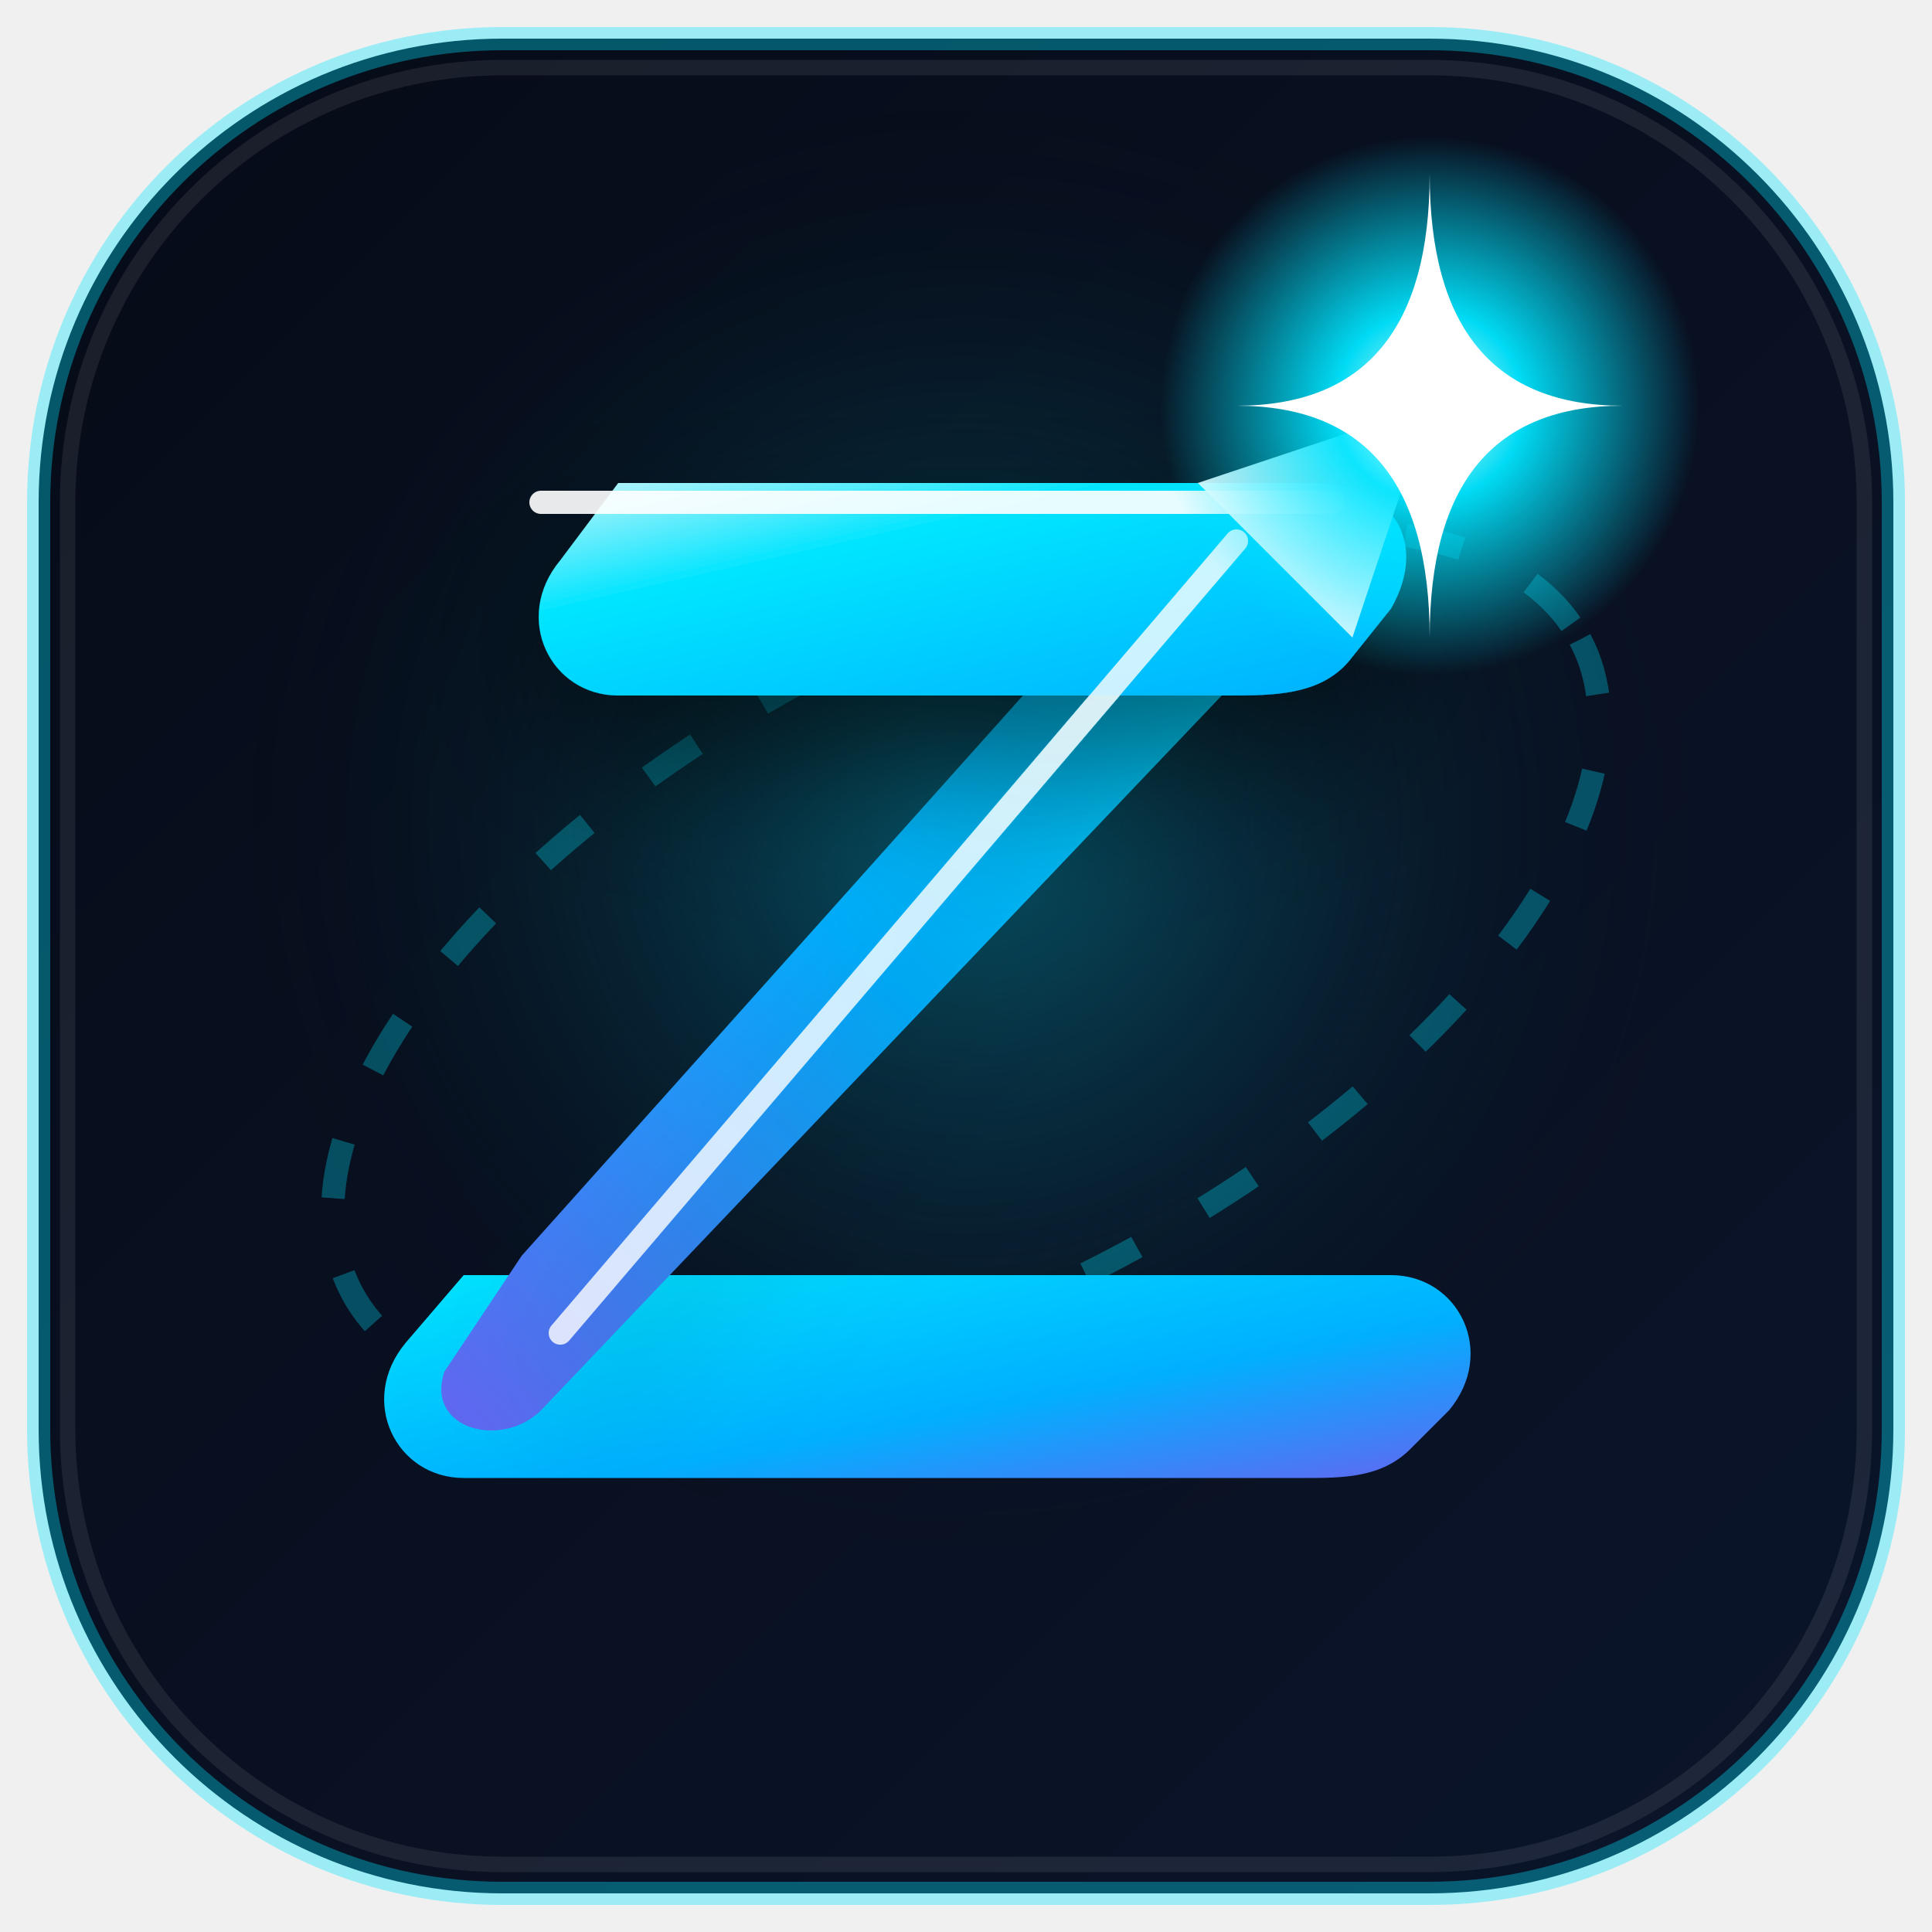
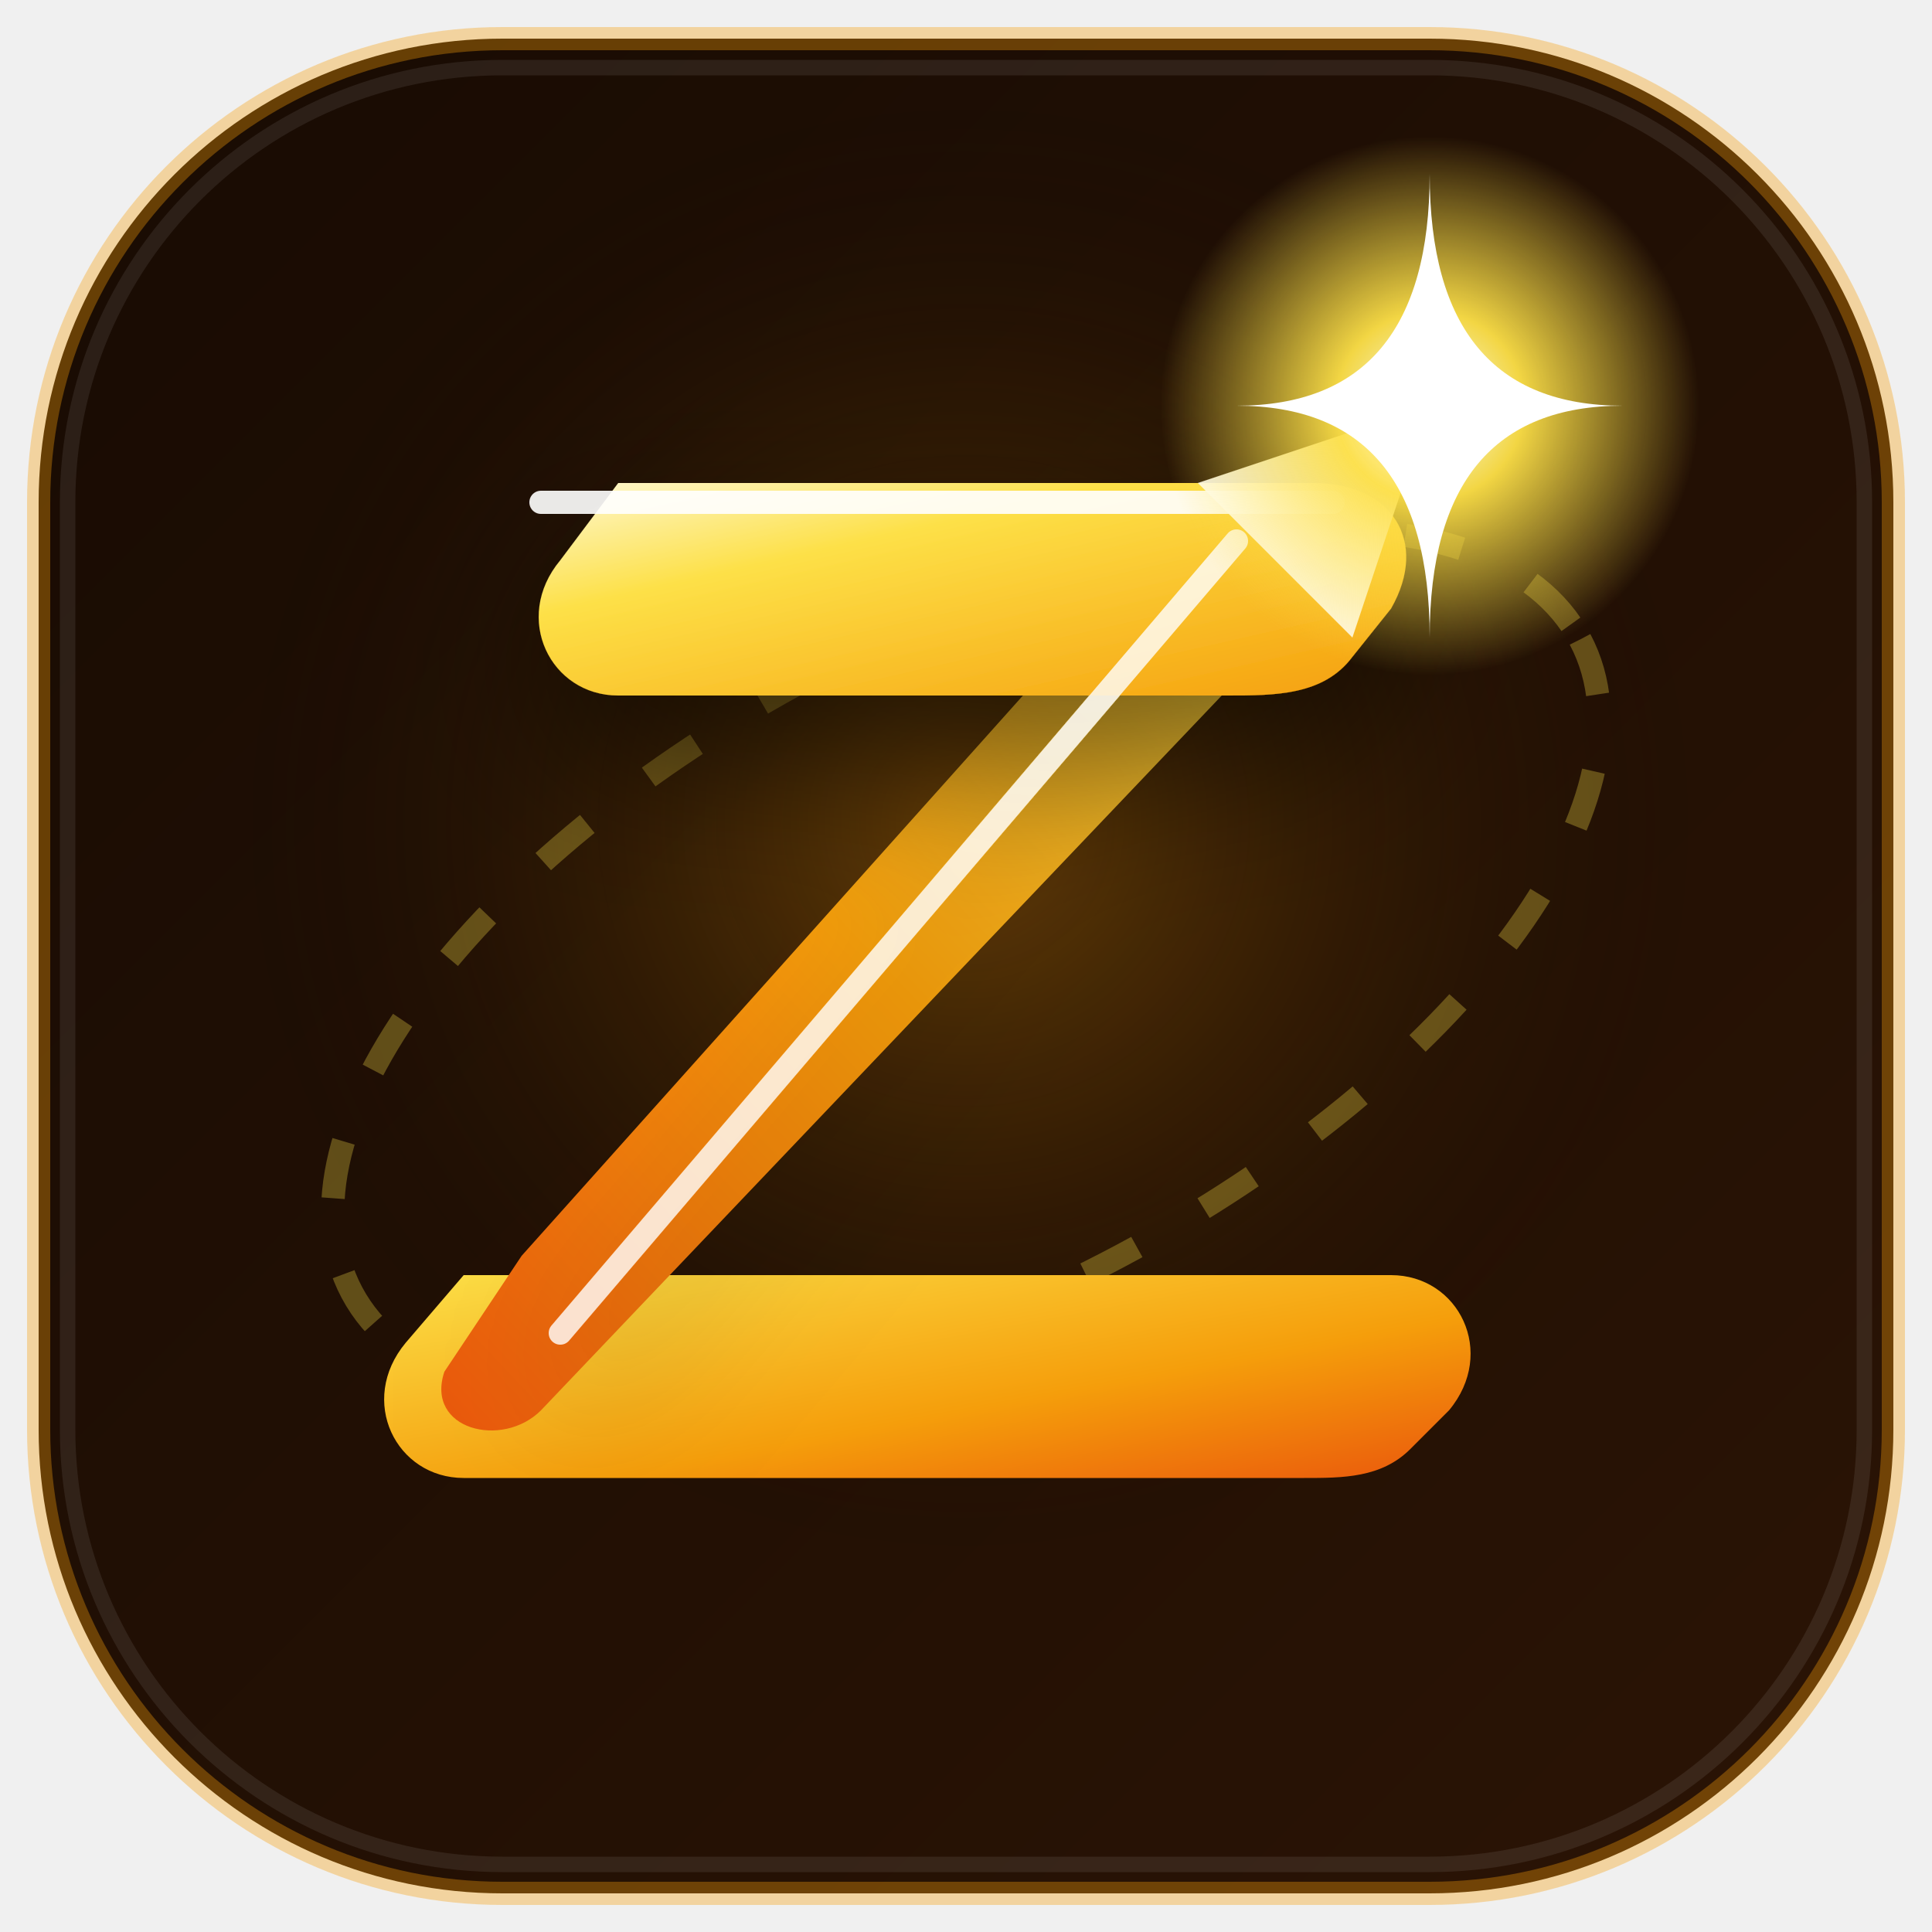
<svg xmlns="http://www.w3.org/2000/svg" width="512" height="512" viewBox="0 0 100 100" fill="none">
  <defs>
-     <linearGradient id="bg-escuro" x1="0%" y1="0%" x2="100%" y2="100%">
-       <stop offset="0%" stop-color="#060B17" />
-       <stop offset="100%" stop-color="#0B152B" />
+     <linearGradient id="bg-quente" x1="0%" y1="0%" x2="100%" y2="100%">
+       <stop offset="0%" stop-color="#180B03" />
+       <stop offset="100%" stop-color="#2B1405" />
    </linearGradient>
-     <radialGradient id="glow-escuro" cx="50%" cy="46%" r="46%">
-       <stop offset="0%" stop-color="rgba(0, 229, 255, 0.35)" />
+     <radialGradient id="glow-quente" cx="50%" cy="46%" r="46%">
+       <stop offset="0%" stop-color="rgba(245, 158, 11, 0.35)" />
      <stop offset="100%" stop-color="transparent" />
    </radialGradient>
-     <linearGradient id="facet-top-escuro" x1="0%" y1="0%" x2="100%" y2="100%">
-       <stop offset="0%" stop-color="#E0F7FA" />
-       <stop offset="35%" stop-color="#00E5FF" />
-       <stop offset="100%" stop-color="#00B0FF" />
+     <linearGradient id="facet-top-quente" x1="0%" y1="0%" x2="100%" y2="100%">
+       <stop offset="0%" stop-color="#FEFCE8" />
+       <stop offset="35%" stop-color="#FDE047" />
+       <stop offset="100%" stop-color="#F59E0B" />
    </linearGradient>
-     <linearGradient id="blade-escuro" x1="0%" y1="100%" x2="100%" y2="0%">
-       <stop offset="0%" stop-color="#6366F1" />
-       <stop offset="50%" stop-color="#00B0FF" />
-       <stop offset="100%" stop-color="#00E5FF" />
+     <linearGradient id="blade-quente" x1="0%" y1="100%" x2="100%" y2="0%">
+       <stop offset="0%" stop-color="#EA580C" />
+       <stop offset="50%" stop-color="#F59E0B" />
+       <stop offset="100%" stop-color="#FDE047" />
    </linearGradient>
-     <linearGradient id="facet-bot-escuro" x1="0%" y1="0%" x2="100%" y2="100%">
-       <stop offset="0%" stop-color="#00E5FF" />
-       <stop offset="60%" stop-color="#00B0FF" />
-       <stop offset="100%" stop-color="#6366F1" />
+     <linearGradient id="facet-bot-quente" x1="0%" y1="0%" x2="100%" y2="100%">
+       <stop offset="0%" stop-color="#FDE047" />
+       <stop offset="60%" stop-color="#F59E0B" />
+       <stop offset="100%" stop-color="#EA580C" />
    </linearGradient>
-     <radialGradient id="star-flare-escuro" cx="50%" cy="50%" r="50%">
+     <radialGradient id="star-flare-quente" cx="50%" cy="50%" r="50%">
      <stop offset="0%" stop-color="#FFFFFF" />
-       <stop offset="35%" stop-color="#00E5FF" stop-opacity="0.95" />
-       <stop offset="100%" stop-color="#00E5FF" stop-opacity="0" />
+       <stop offset="35%" stop-color="#FDE047" stop-opacity="0.95" />
+       <stop offset="100%" stop-color="#FDE047" stop-opacity="0" />
    </radialGradient>
-     <filter id="shadow-escuro" x="-20%" y="-20%" width="140%" height="140%">
+     <filter id="shadow-quente" x="-20%" y="-20%" width="140%" height="140%">
      <feDropShadow dx="0" dy="3.5" stdDeviation="4" flood-color="#000000" flood-opacity="0.55" />
    </filter>
  </defs>
-   <rect x="2" y="2" width="96" height="96" rx="24" fill="url(#bg-escuro)" />
-   <circle cx="50" cy="46" r="42" fill="url(#glow-escuro)" />
-   <rect x="2" y="2" width="96" height="96" rx="24" stroke="rgba(0, 229, 255, 0.35)" stroke-width="1.2" fill="none" />
+   <rect x="2" y="2" width="96" height="96" rx="24" fill="url(#bg-quente)" />
+   <circle cx="50" cy="46" r="42" fill="url(#glow-quente)" />
+   <rect x="2" y="2" width="96" height="96" rx="24" stroke="rgba(245, 158, 11, 0.35)" stroke-width="1.2" fill="none" />
  <rect x="3.5" y="3.5" width="93" height="93" rx="22.5" stroke="rgba(255, 255, 255, 0.08)" stroke-width="0.8" fill="none" />
-   <ellipse cx="50" cy="50" rx="36" ry="17" transform="rotate(-28 50 50)" stroke="#00E5FF" stroke-width="1.2" stroke-dasharray="3 4" opacity="0.3" fill="none" />
-   <path d="M 28 66 H 72 C 75.5 66 77.5 70 75 73 L 73 75 C 71.5 76.5 69.5 76.5 67.5 76.5 H 24 C 20.5 76.5 18.5 72.5 21 69.5 L 24 66 Z" fill="url(#facet-bot-escuro)" />
-   <path d="M 68 31 L 28 73 C 26 75 22 74 23 71 L 27 65 L 61 27 C 63 25 67 26 66 29 L 68 31 Z" fill="url(#blade-escuro)" />
-   <g filter="url(#shadow-escuro)">
-     <path d="M 24 25 H 68 C 72 25 74 28 72 31.5 L 70 34 C 68.5 36 66 36 63.5 36 H 32 C 28.5 36 26.5 32 29 29 L 32 25 Z" fill="url(#facet-top-escuro)" />
+   <ellipse cx="50" cy="50" rx="36" ry="17" transform="rotate(-28 50 50)" stroke="#FDE047" stroke-width="1.2" stroke-dasharray="3 4" opacity="0.3" fill="none" />
+   <path d="M 28 66 H 72 C 75.5 66 77.5 70 75 73 L 73 75 C 71.5 76.5 69.5 76.5 67.5 76.5 H 24 C 20.5 76.5 18.5 72.5 21 69.5 L 24 66 Z" fill="url(#facet-bot-quente)" />
+   <path d="M 68 31 L 28 73 C 26 75 22 74 23 71 L 27 65 L 61 27 C 63 25 67 26 66 29 L 68 31 Z" fill="url(#blade-quente)" />
+   <g filter="url(#shadow-quente)">
+     <path d="M 24 25 H 68 C 72 25 74 28 72 31.5 L 70 34 C 68.5 36 66 36 63.5 36 H 32 C 28.5 36 26.5 32 29 29 L 32 25 Z" fill="url(#facet-top-quente)" />
    <path d="M 62 25 L 74 21 L 70 33 Z" fill="#FFFFFF" opacity="0.9" />
    <line x1="28" y1="26" x2="69" y2="26" stroke="#FFFFFF" stroke-width="1.2" stroke-linecap="round" opacity="0.9" />
    <line x1="64" y1="28" x2="29" y2="69" stroke="#FFFFFF" stroke-width="1.2" stroke-linecap="round" opacity="0.8" />
  </g>
-   <circle cx="74" cy="21" r="14" fill="url(#star-flare-escuro)" />
+   <circle cx="74" cy="21" r="14" fill="url(#star-flare-quente)" />
  <path d="M 74 9 Q 74 21 64 21 Q 74 21 74 33 Q 74 21 84 21 Q 74 21 74 9 Z" fill="#FFFFFF" />
  <circle cx="74" cy="21" r="1.8" fill="#FFFFFF" />
</svg>
